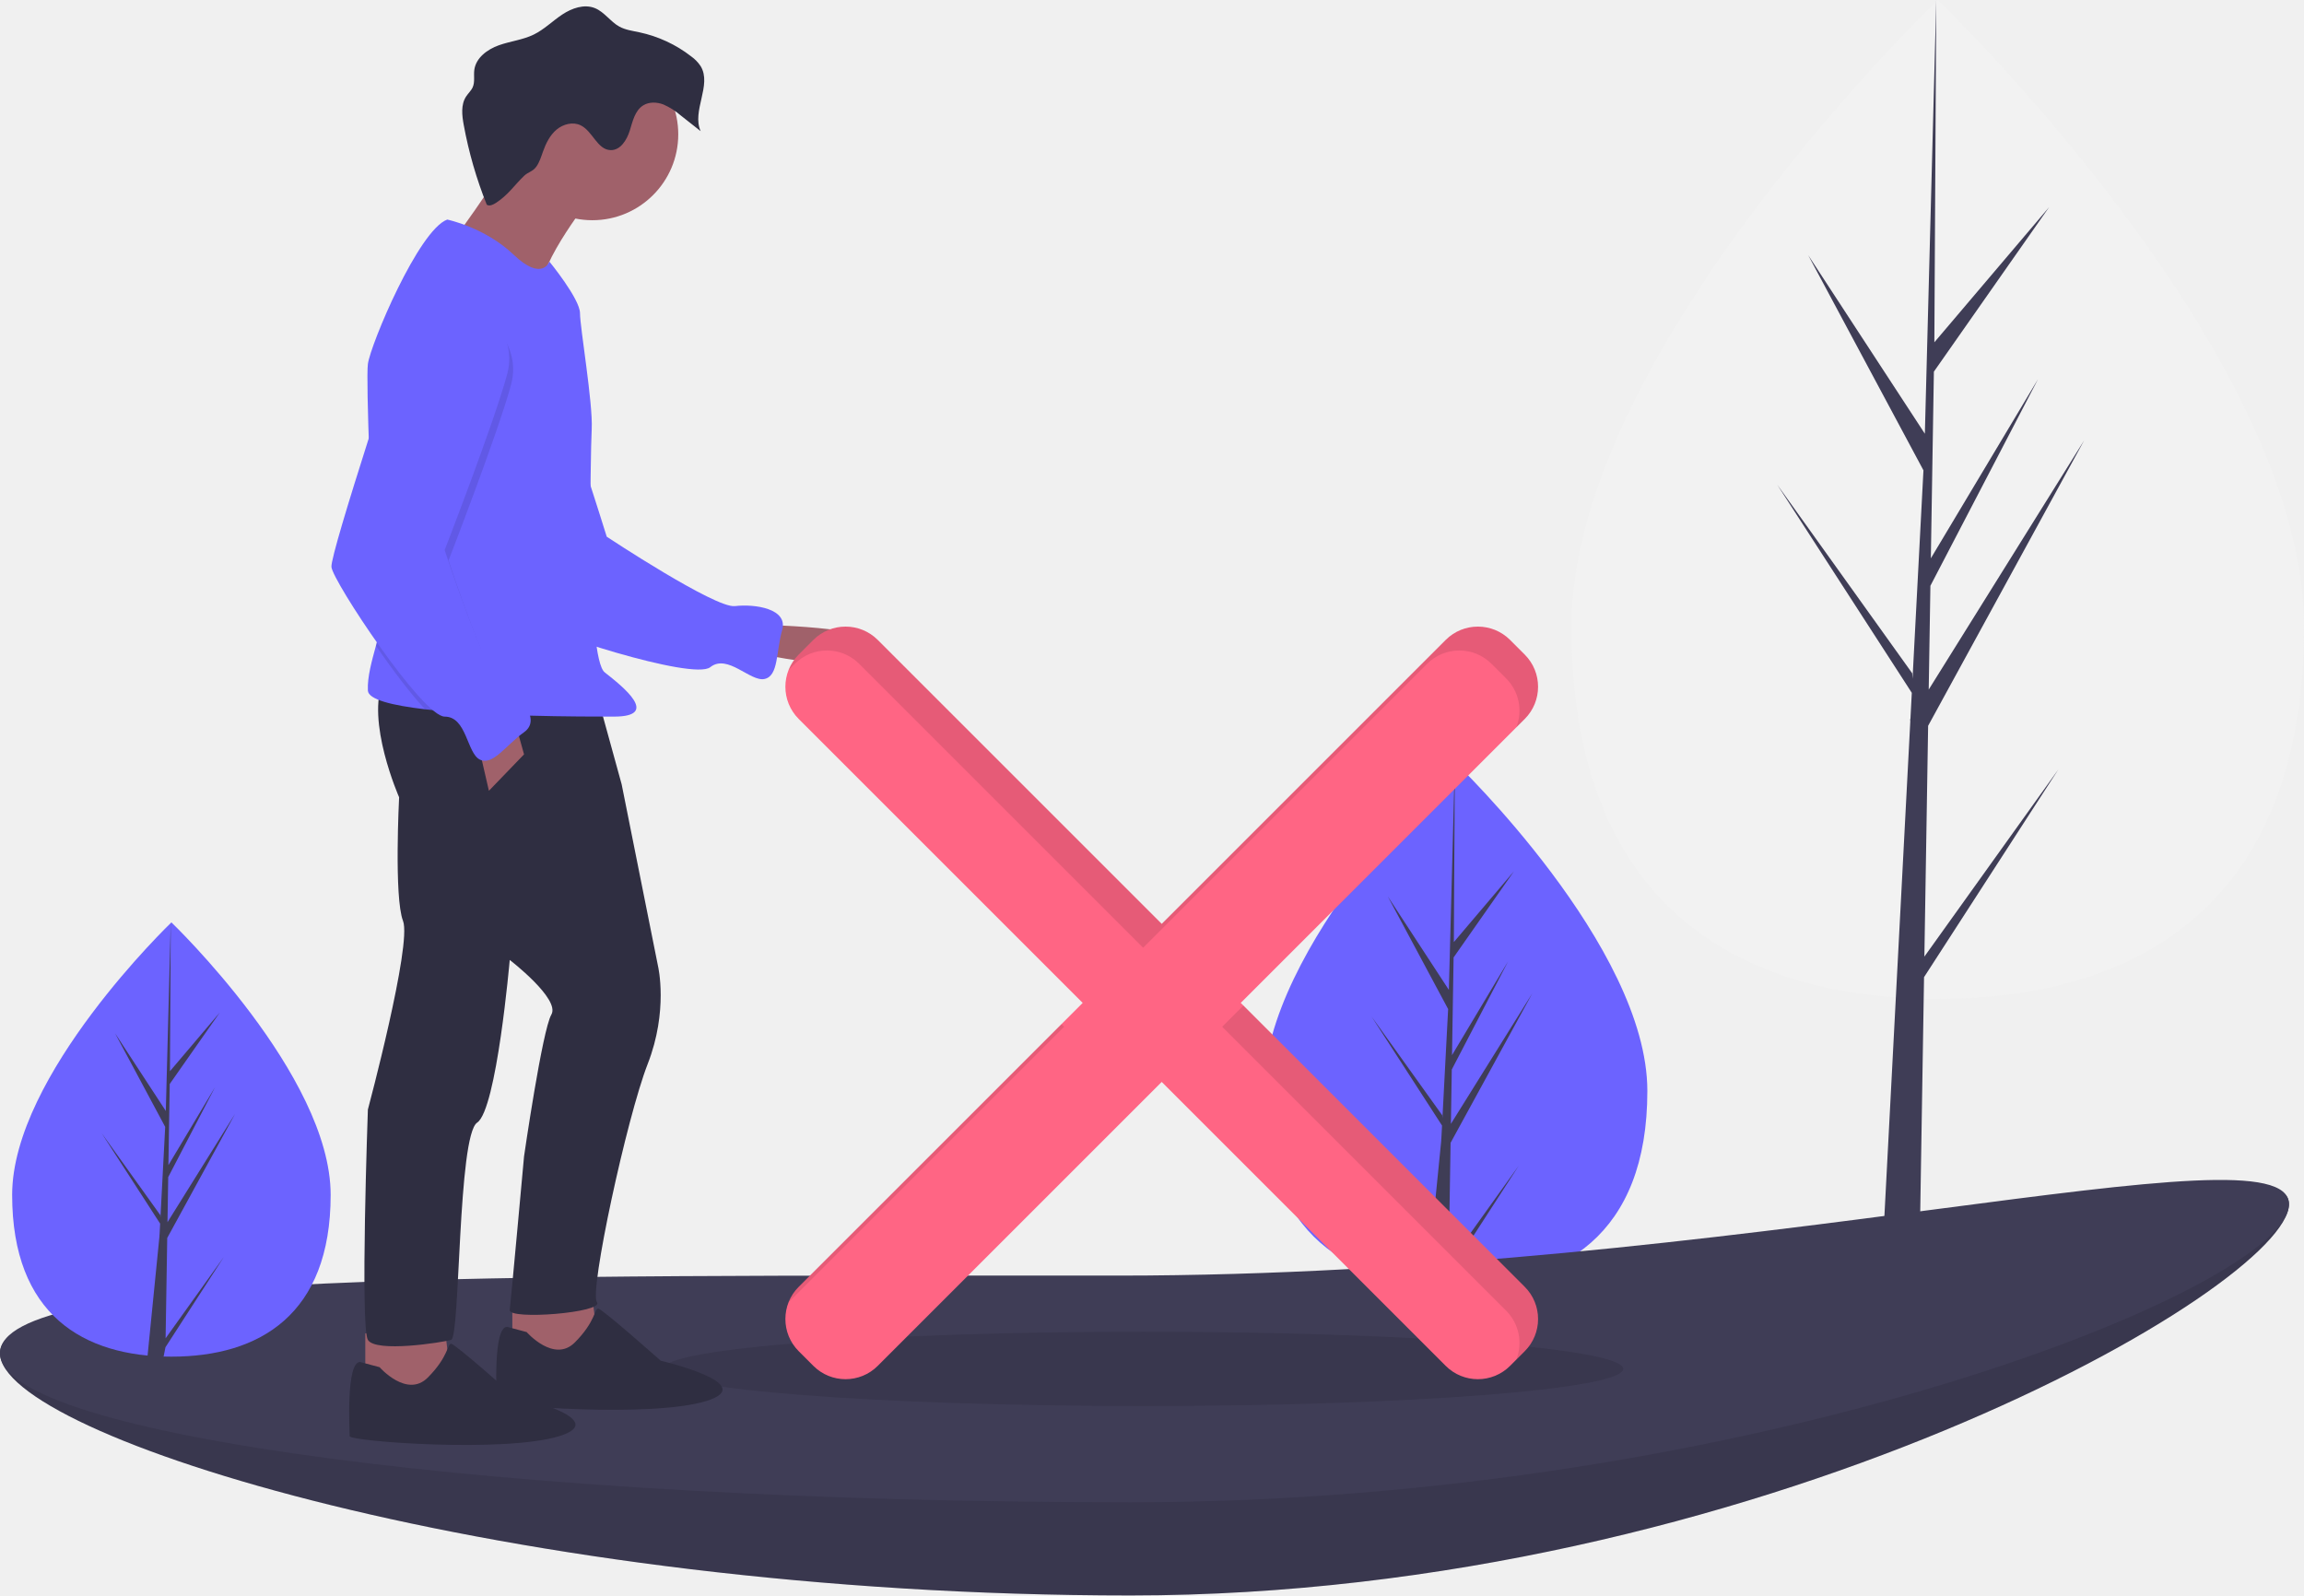
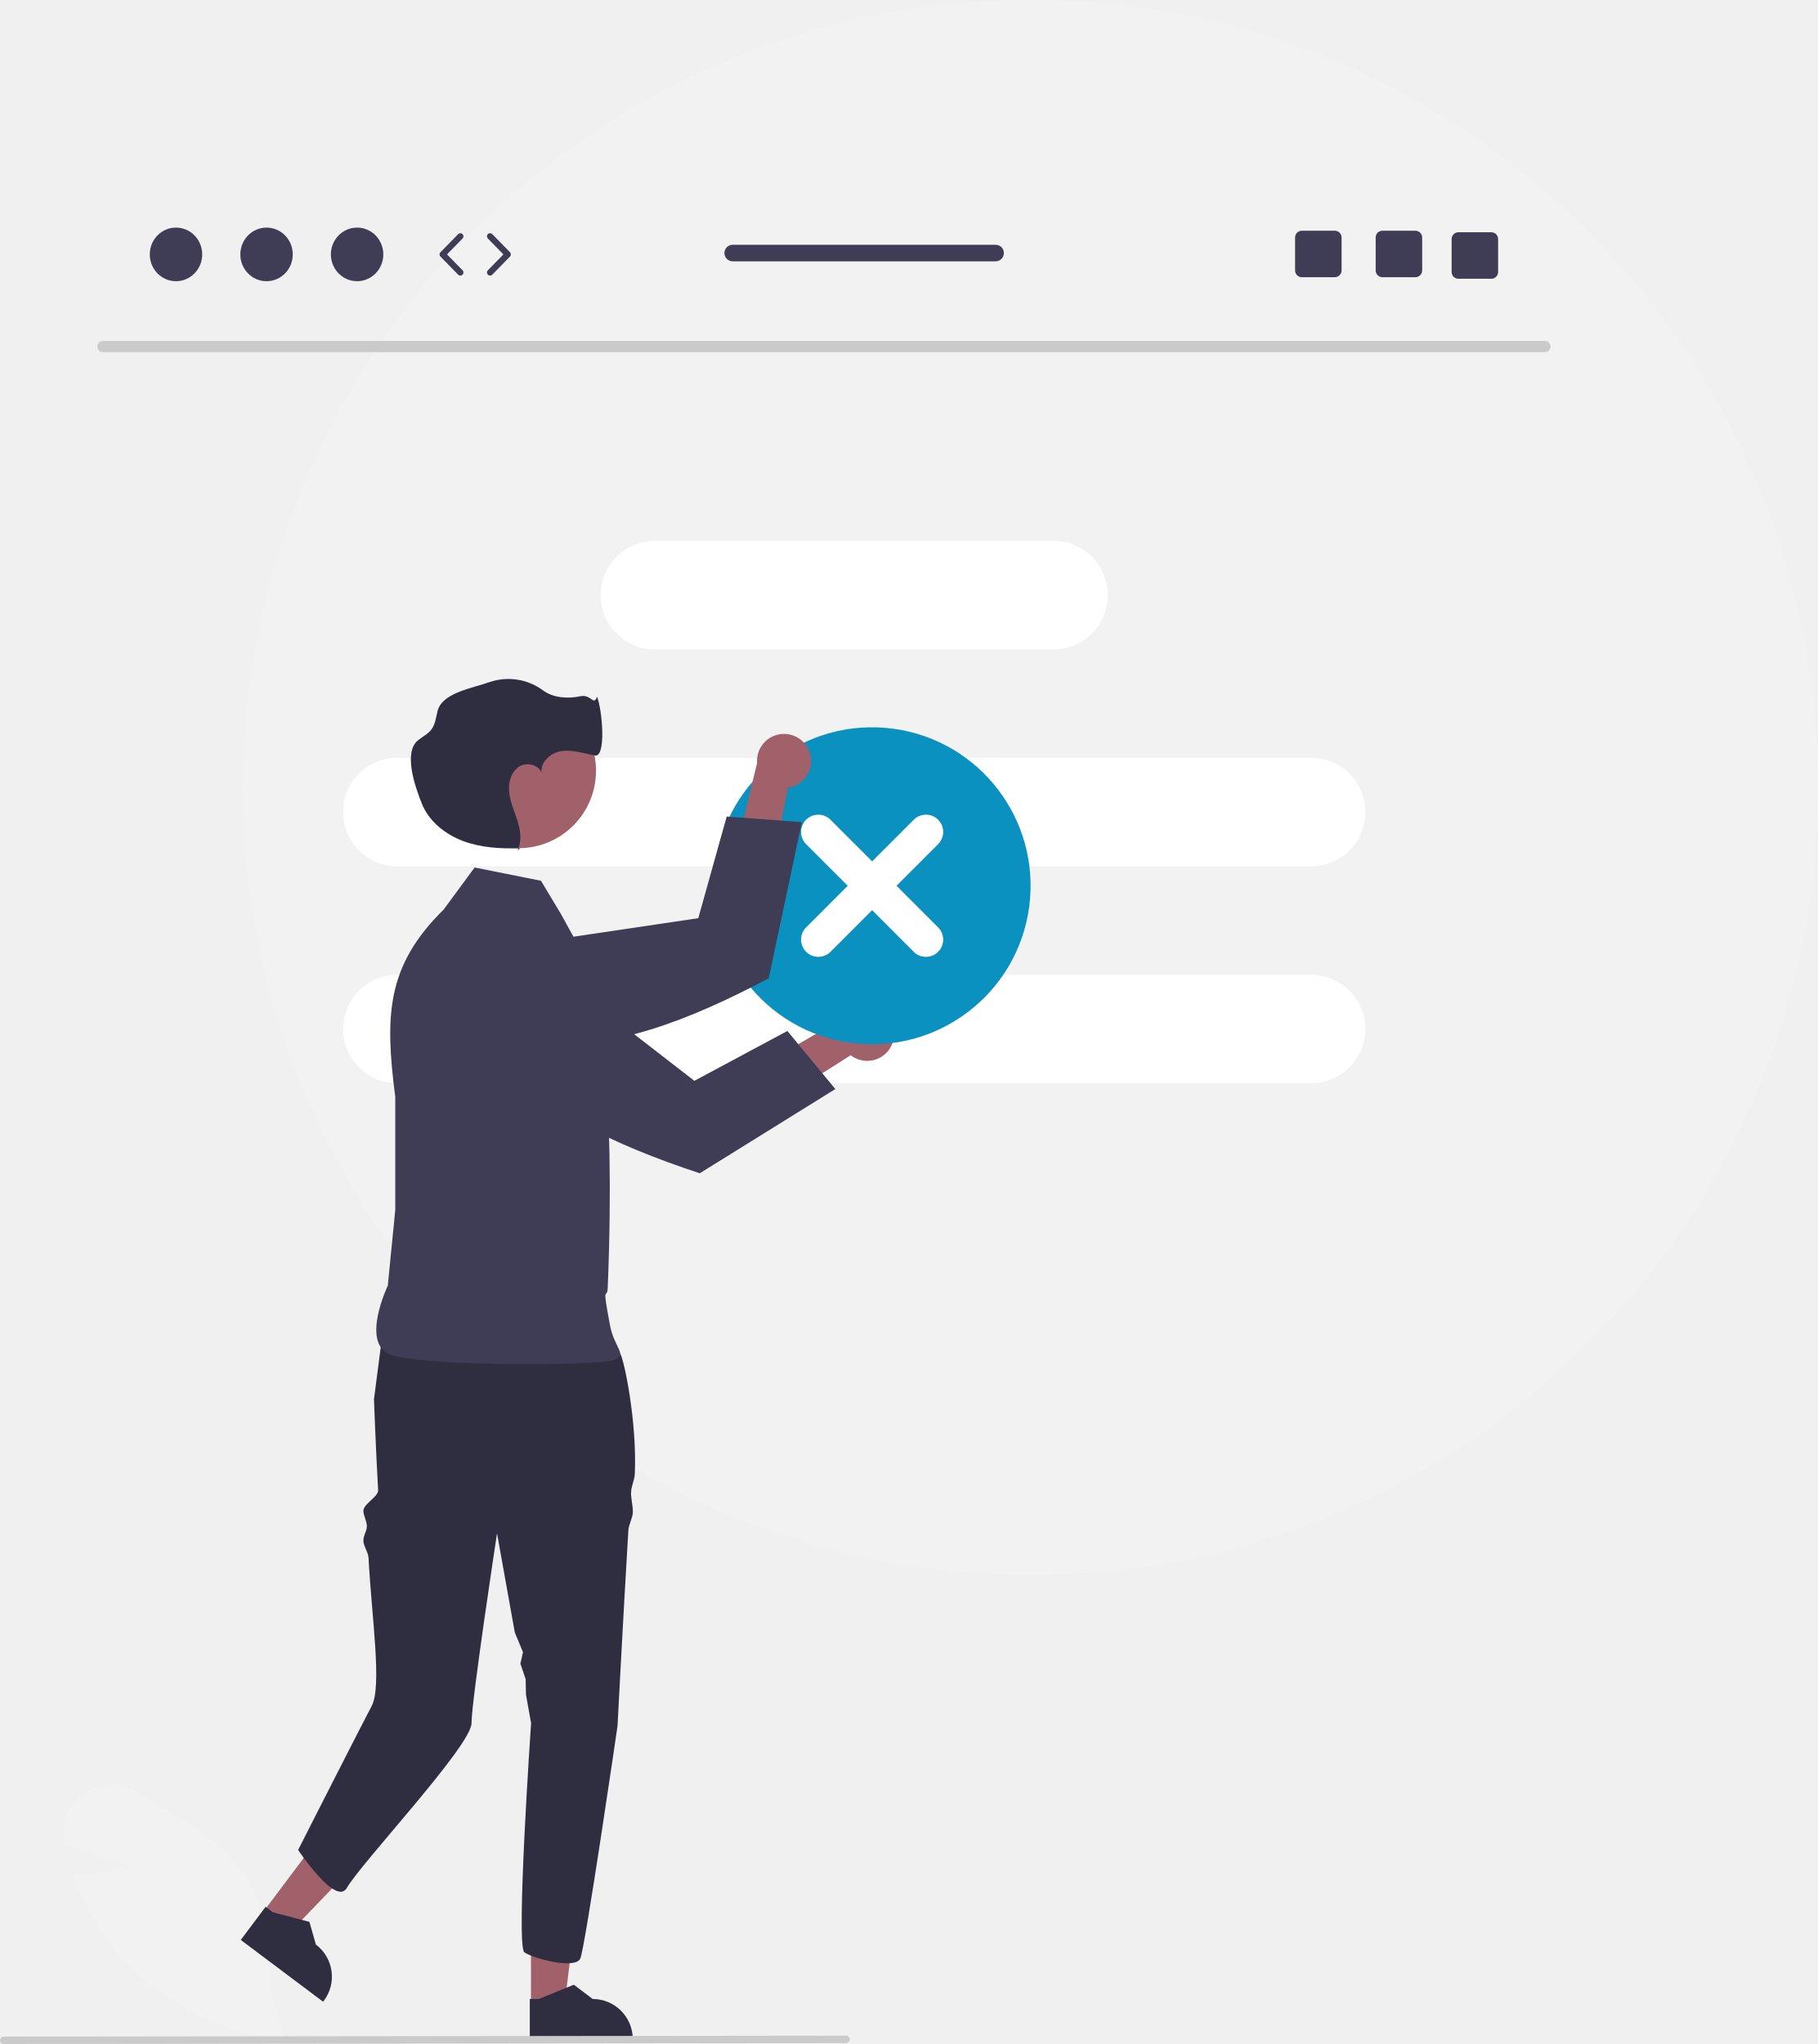
- <svg xmlns="http://www.w3.org/2000/svg" id="f4dfef0e-e963-4752-8b60-16883a06d9db" data-name="Layer 1" width="1080.049" height="748.002" viewBox="0 0 1080.049 748.002">
-   <path d="M832.208,587.468c0,67.693-40.242,91.329-89.884,91.329s-89.884-23.636-89.884-91.329,89.884-153.809,89.884-153.809S832.208,519.775,832.208,587.468Z" transform="translate(-59.97565 -75.99891)" fill="#6c63ff" />
-   <polygon points="679.994 535.79 718.305 465.702 680.138 526.903 680.552 501.43 706.956 450.722 680.662 494.688 681.406 448.873 709.68 408.504 681.523 441.669 681.988 357.66 679.191 464.109 650.56 420.284 678.845 473.092 676.166 524.259 676.087 522.901 642.948 476.597 675.986 527.699 675.651 534.098 675.591 534.195 675.619 534.72 668.823 603 677.902 603 678.992 597.484 711.949 546.507 679.074 592.443 679.994 535.79" fill="#3f3d56" />
-   <path d="M1140.024,369.813c0,129.31-76.873,174.461-171.701,174.461s-171.701-45.15-171.701-174.461S968.324,75.999,968.324,75.999,1140.024,240.502,1140.024,369.813Z" transform="translate(-59.97565 -75.99891)" fill="#f2f2f2" />
-   <polygon points="902.093 448.494 903.851 340.273 977.035 206.388 904.127 323.296 904.918 274.635 955.355 177.771 905.127 261.758 905.127 261.759 906.549 174.24 960.558 97.124 906.772 160.478 907.661 0 902.078 212.444 902.537 203.68 847.625 119.628 901.656 220.503 896.54 318.246 896.387 315.652 833.084 227.2 896.196 324.817 895.556 337.041 895.441 337.225 895.494 338.228 882.513 586.21 899.856 586.21 901.937 458.123 964.894 360.745 902.093 448.494" fill="#3f3d56" />
-   <path d="M1132.976,640.557c0,38.595-250.369,183.444-543.052,183.444S59.976,749.036,59.976,710.441s231.442,7.28,524.125,7.28S1132.976,601.962,1132.976,640.557Z" transform="translate(-59.97565 -75.99891)" fill="#3f3d56" />
-   <path d="M1132.976,640.557c0,38.595-250.369,183.444-543.052,183.444S59.976,749.036,59.976,710.441s231.442,7.28,524.125,7.28S1132.976,601.962,1132.976,640.557Z" transform="translate(-59.97565 -75.99891)" opacity="0.1" />
-   <path d="M1132.976,640.557c0,38.595-250.369,139.767-543.052,139.767S59.976,749.036,59.976,710.441,291.418,674.043,584.1,674.043,1132.976,601.962,1132.976,640.557Z" transform="translate(-59.97565 -75.99891)" fill="#3f3d56" />
-   <ellipse cx="535.878" cy="641.774" rx="225.044" ry="17.407" opacity="0.1" />
-   <path d="M417.574,368.965s65.883,1.22,53.683,12.811-57.953,0-57.953,0Z" transform="translate(-59.97565 -75.99891)" fill="#a0616a" />
-   <path d="M280.304,228.182s26.6-4.75,35.849,16.724,28.244,82.716,28.244,82.716,50.833,33.648,60.079,32.542,25.052,1.15,22.152,11.237-1.612,21.525-8.287,22.927-17.291-11.98-25.415-5.534-80.53-17.096-85.179-21.974-43.279-110.501-43.279-110.501S266.015,227.838,280.304,228.182Z" transform="translate(-59.97565 -75.99891)" fill="#6c63ff" />
-   <polygon points="277.379 605.607 280.429 631.228 254.808 637.939 240.167 631.228 240.167 608.657 277.379 605.607" fill="#a0616a" />
-   <polygon points="208.445 622.078 211.495 647.699 185.874 654.41 171.233 647.699 171.233 625.128 208.445 622.078" fill="#a0616a" />
-   <path d="M339.795,401.601l11.591,42.092L368.466,529.098s4.88,20.741-4.88,45.752S336.134,681.606,339.795,686.486s-41.482,8.54-40.872,3.66,6.71-71.984,6.71-71.984,8.54-59.173,12.811-66.493-19.521-25.621-19.521-25.621-6.1,70.154-15.251,76.254S275.741,702.957,271.471,704.177s-35.382,6.1-39.042,0,0-107.976,0-107.976,20.741-77.474,16.471-88.455-1.83-57.953-1.83-57.953-15.861-35.992-7.32-54.903Z" transform="translate(-59.97565 -75.99891)" fill="#2f2e41" />
-   <path d="M337.965,167.349s-25.621,31.722-24.401,45.752-40.262-25.621-40.262-25.621,29.892-40.262,29.892-48.803S337.965,167.349,337.965,167.349Z" transform="translate(-59.97565 -75.99891)" fill="#a0616a" />
-   <circle cx="277.684" cy="62.984" r="40.262" fill="#a0616a" />
-   <path d="M236.193,378.78c-1.824,6.796-4.087,14.5-3.764,20.991.207,4.203,11.365,6.96,26.793,8.766,14.305,1.678,32.283,2.532,48.626,2.971,17.16.464,32.502.464,39.878.464,21.961,0,4.27-14.031-4.27-20.741s-6.71-101.875-6.1-114.076-5.49-47.582-5.49-54.293-14.354-24.224-14.354-24.224-3.337,9.584-16.758-3.227-31.112-16.471-31.112-16.471c-13.421,4.88-35.992,58.563-37.212,67.714-.494,3.715-.085,22.742.744,44.465,1.202,31.752,3.3,69.287,4.746,73.271C239.06,367.531,237.797,372.802,236.193,378.78Z" transform="translate(-59.97565 -75.99891)" fill="#6c63ff" />
-   <polygon points="241.387 338.413 245.657 353.664 229.186 370.745 223.696 346.953 241.387 338.413" fill="#a0616a" />
-   <path d="M306.853,700.517s12.811,14.641,22.571,4.88,9.15-15.861,10.981-15.861,29.282,24.401,29.282,24.401,46.972,10.981,21.351,18.911-98.215,2.44-98.215,0-1.83-34.772,4.88-34.772Z" transform="translate(-59.97565 -75.99891)" fill="#2f2e41" />
-   <path d="M237.919,716.988s12.811,14.641,22.571,4.88,9.15-15.861,10.981-15.861,29.282,24.401,29.282,24.401,46.972,10.981,21.351,18.911-98.215,2.44-98.215,0-1.83-34.772,4.88-34.772Z" transform="translate(-59.97565 -75.99891)" fill="#2f2e41" />
-   <path d="M292.456,171.122c-1.301.84-2.994,1.692-4.296.854a194.661,194.661,0,0,1-10.803-37.403c-.822-4.495-1.393-9.492,1.104-13.319.985-1.509,2.403-2.744,3.124-4.395,1.093-2.501.373-5.396.736-8.102.76-5.667,6.118-9.62,11.505-11.537s11.238-2.512,16.373-5.027c4.876-2.389,8.781-6.35,13.303-9.356s10.313-5.061,15.348-3.03c4.454,1.797,7.229,6.337,11.439,8.649,2.857,1.569,6.173,2.005,9.362,2.679a59.922,59.922,0,0,1,24.34,11.308,17.673,17.673,0,0,1,4.43,4.566c5.403,8.895-4.271,20.989-.003,30.481l-9.227-7.281a32.131,32.131,0,0,0-8.24-5.237c-3.056-1.158-6.676-1.297-9.452.427-3.896,2.42-4.953,7.476-6.314,11.856s-4.37,9.237-8.956,9.125c-6.235-.153-8.416-8.855-14.012-11.61-3.648-1.796-8.24-.613-11.35,2.006-3.11,2.619-4.976,6.42-6.344,10.248-.855,2.393-1.658,5.09-3.177,7.163-1.675,2.287-3.818,2.471-5.608,4.179C301.082,162.812,298.218,167.399,292.456,171.122Z" transform="translate(-59.97565 -75.99891)" fill="#2f2e41" />
-   <path d="M236.193,378.78c7.583,10.999,16.129,22.345,23.029,29.757,14.305,1.678,32.283,2.532,48.626,2.971a38.527,38.527,0,0,0-10.755-9.907C289.162,396.721,270.251,338.768,270.251,338.768s23.181-59.783,29.282-82.354-17.691-35.382-17.691-35.382C270.861,211.881,251.95,233.232,251.95,233.232s-9.651,29.111-18.777,57.886c1.202,31.752,3.3,69.287,4.746,73.271C239.06,367.531,237.797,372.802,236.193,378.78Z" transform="translate(-59.97565 -75.99891)" opacity="0.1" />
-   <path d="M280.011,216.152s23.791,12.811,17.691,35.382-29.282,82.354-29.282,82.354,18.911,57.953,26.841,62.833,18.911,16.471,10.371,22.571-14.641,15.861-20.741,12.811-6.1-20.131-16.471-20.131-52.463-63.443-53.073-70.154,34.772-113.466,34.772-113.466S269.031,207.001,280.011,216.152Z" transform="translate(-59.97565 -75.99891)" fill="#6c63ff" />
-   <path d="M774.721,382.891l-6.863-6.863a21.345,21.345,0,0,0-30.186,0L604.557,509.143,471.442,376.028a21.345,21.345,0,0,0-30.186,0l-6.863,6.863a21.345,21.345,0,0,0,0,30.186L567.508,546.192,434.393,679.308a21.345,21.345,0,0,0,0,30.186l6.863,6.863a21.345,21.345,0,0,0,30.186,0L604.557,583.241,737.673,716.356a21.345,21.345,0,0,0,30.186,0l6.863-6.863a21.345,21.345,0,0,0,0-30.186L641.606,546.192,774.721,413.077A21.345,21.345,0,0,0,774.721,382.891Z" transform="translate(-59.97565 -75.99891)" fill="#ff6584" />
-   <path d="M429.643,686.545,558.805,557.382l-1.243-1.243L434.393,679.307A21.26,21.26,0,0,0,429.643,686.545Z" transform="translate(-59.97565 -75.99891)" opacity="0.1" />
-   <path d="M432.553,387.218a21.345,21.345,0,0,1,30.186,0L595.854,520.333,728.969,387.218a21.345,21.345,0,0,1,30.186,0l6.863,6.863a21.344,21.344,0,0,1,4.75,22.949l3.953-3.953a21.345,21.345,0,0,0,0-30.186l-6.863-6.863a21.345,21.345,0,0,0-30.186,0L604.557,509.143,471.442,376.028a21.345,21.345,0,0,0-30.186,0l-6.863,6.863a21.26,21.26,0,0,0-4.75,7.237Z" transform="translate(-59.97565 -75.99891)" opacity="0.1" />
-   <path d="M642.85,547.436l-9.947,9.947L766.018,690.498a21.344,21.344,0,0,1,4.75,22.949l3.953-3.953a21.345,21.345,0,0,0,0-30.186Z" transform="translate(-59.97565 -75.99891)" opacity="0.1" />
-   <path d="M214.976,636.191c0,56.222-33.423,75.852-74.652,75.852s-74.652-19.63-74.652-75.852,74.652-127.744,74.652-127.744S214.976,579.97,214.976,636.191Z" transform="translate(-59.97565 -75.99891)" fill="#6c63ff" />
-   <polygon points="78.393 580.392 110.212 522.181 78.513 573.011 78.857 551.854 100.786 509.739 78.948 546.255 79.566 508.204 103.048 474.675 79.663 502.221 80.049 432.448 77.726 520.858 53.947 484.46 77.438 528.318 75.214 570.815 75.148 569.687 47.625 531.23 75.064 573.672 74.786 578.987 74.736 579.067 74.759 579.503 69.115 636.212 76.656 636.212 77.561 631.631 104.933 589.293 77.629 627.444 78.393 580.392" fill="#3f3d56" />
+ <svg xmlns="http://www.w3.org/2000/svg" width="586.479" height="659.298" viewBox="0 0 586.479 659.298">
+   <circle cx="332.479" cy="254" r="254" fill="#f2f2f2" />
+   <path d="M498.464,113.588H33.171c-.998-.021-1.789-.847-1.768-1.845,.021-.968,.8-1.747,1.768-1.768H498.464c.998,.021,1.789,.847,1.768,1.845-.021,.968-.8,1.747-1.768,1.768Z" fill="#cacaca" />
+   <rect x="193.774" y="174.473" width="163.611" height="34.986" rx="17.493" ry="17.493" fill="#fff" />
+   <path d="M128.175,244.445H422.985c9.661,0,17.493,7.832,17.493,17.493h0c0,9.661-7.832,17.493-17.493,17.493H128.175c-9.661,0-17.493-7.832-17.493-17.493h0c0-9.661,7.832-17.493,17.493-17.493Z" fill="#fff" />
+   <path d="M128.175,314.418H422.985c9.661,0,17.493,7.832,17.493,17.493h0c0,9.661-7.832,17.493-17.493,17.493H128.175c-9.661,0-17.493-7.832-17.493-17.493h0c0-9.661,7.832-17.493,17.493-17.493Z" fill="#fff" />
+   <path d="M91.641,657.759l-.694-.068c-23.541-2.429-44.821-15.089-58.188-34.618-3.661-5.442-6.623-11.323-8.815-17.504l-.211-.59,.624-.05c7.447-.599,15.097-1.863,18.496-2.464l-21.915-7.425-.136-.65c-1.299-6.104,1.246-12.385,6.428-15.862,5.196-3.644,12.087-3.761,17.404-.294,2.386,1.524,4.882,3.033,7.295,4.494,8.293,5.016,16.869,10.203,23.298,17.301,9.75,10.978,14.023,25.77,11.63,40.256l4.783,17.476Z" fill="#f2f2f2" />
+   <polygon points="171.3 646.861 182.1 646.86 187.239 605.198 171.297 605.199 171.3 646.861" fill="#a0616a" />
+   <path d="M170.919,658.128l33.214-.001v-.42c-0-7.14-5.788-12.927-12.928-12.928h-.001l-6.067-4.603-11.32,4.603-2.899,0,.001,13.348Z" fill="#2f2e41" />
+   <polygon points="84.741 616.945 93.38 623.426 122.493 593.185 109.741 583.619 84.741 616.945" fill="#a0616a" />
+   <path d="M77.674,625.73l26.569,19.932,.252-.336c4.284-5.711,3.128-13.814-2.583-18.099l-.001-0-2.091-7.323-11.817-3.111-2.319-1.74-8.01,10.678Z" fill="#2f2e41" />
+   <path d="M120.645,451.353s.596,16.264,1.348,29.307c.123,2.139-4.888,4.463-4.758,6.79,.086,1.544,1.028,3.045,1.116,4.655,.092,1.699-1.208,3.203-1.116,4.96,.091,1.717,1.574,3.685,1.664,5.442,.963,18.909,4.455,41.546,.958,47.874-1.723,3.119-23.685,46.324-23.685,46.324,0,0,12.237,18.355,15.733,12.237,4.618-8.081,40.206-45.887,40.206-53.107,0-7.211,8.233-61.253,8.233-61.253l5.741,31.982,2.632,6.337-.827,3.72,1.701,5.02,.092,4.968,1.656,9.226s-4.982,71.882-2.176,73.883c2.814,2.01,16.441,5.62,18.049,2.01,1.6-3.61,12.011-75.019,12.011-75.019,0,0,1.678-32.724,3.496-63.141,.105-1.766,1.346-3.898,1.442-5.638,.114-2.019-.673-4.641-.568-6.599,.114-2.246,1.11-3.828,1.206-5.979,.743-16.616-3.428-36.849-4.756-38.842-4.012-6.013-7.622-10.821-7.622-10.821,0,0-54.036-17.754-68.475,.286l-3.302,25.376Z" fill="#2f2e41" />
+   <path d="M174.538,284.104l-21.421-4.284-9.996,13.567h0c-18.653,18.341-18.934,34.528-15.604,60.474v36.416l-2.41,24.412s-8.532,17.845,.268,22,66.599,3.801,72.117,2.142,.735-3.695-.714-11.425c-2.722-14.519-.901-7.516-.714-12.138,2.686-66.314-3.57-93.538-4.205-100.694l-10.894-19.759-6.426-10.71Z" fill="#3f3d56" />
+   <path d="M287.439,337.571c-2.232,4.23-7.471,5.849-11.701,3.617-.451-.238-.88-.515-1.282-.829l-46.26,29.373,.133-15.992,44.938-26.078c3.201-3.589,8.705-3.903,12.294-.702,3.003,2.678,3.78,7.066,1.878,10.612Z" fill="#a0616a" />
+   <path d="M157.625,302.624l-5.267-.558c-4.866-.505-9.641,1.579-12.579,5.491-1.125,1.483-1.934,3.183-2.375,4.992l-.003,.014c-1.321,5.445,.751,11.152,5.258,14.481l18.19,13.411c12.765,17.249,36.757,28.693,64.898,37.99l43.743-27.167-15.472-18.738-30.003,16.08-44.598-34.524-.026-.021-16.974-10.936-4.792-.515Z" fill="#3f3d56" />
+   <circle cx="167.3" cy="248.605" r="24.98" fill="#a0616a" />
+   <path d="M167.877,273.59c-.201,.007-.403,.011-.605,.017-.086,.224-.179,.446-.287,.664l.892-.68Z" fill="#2f2e41" />
+   <path d="M174.732,249.298c.039,.246,.099,.488,.179,.724-.033-.247-.093-.49-.179-.724Z" fill="#2f2e41" />
+   <path d="M192.599,224.694c-1.028,3.193-1.946-.857-5.328-.129-4.069,.876-8.804,.575-12.136-1.919-4.965-3.643-11.399-4.623-17.223-2.625-5.702,2.017-15.253,3.439-16.739,9.302-.516,2.038-.722,4.249-1.973,5.938-1.094,1.477-2.822,2.319-4.266,3.455-4.877,3.837-1.15,14.74,1.159,20.5,2.308,5.761,7.604,9.957,13.425,12.107,5.633,2.08,11.746,2.447,17.755,2.283,1.045-2.711,.594-5.841-.269-8.651-.934-3.042-2.316-5.978-2.706-9.136s.466-6.745,3.114-8.51c2.434-1.622,6.395-.634,7.321,1.988-.54-3.278,2.781-6.451,6.205-7.009,3.677-.599,7.353,.728,11.019,1.389s2.365-14.773,.642-18.984Z" fill="#2f2e41" />
+   <circle cx="281.358" cy="285.711" r="51.12" transform="translate(-26.58509 542.5448) rotate(-85.26884)" fill="#0a91bf" />
+   <path d="M294.787,264.411l-13.428,13.428-13.428-13.428c-2.174-2.174-5.698-2.174-7.872,0s-2.174,5.698,0,7.872l13.428,13.428-13.428,13.428c-2.172,2.176-2.168,5.7,.007,7.872,2.173,2.169,5.692,2.169,7.864-0l13.428-13.428,13.428,13.428c2.176,2.172,5.7,2.168,7.872-.007,2.169-2.173,2.169-5.691,0-7.864l-13.428-13.428,13.428-13.428c2.174-2.174,2.174-5.698,0-7.872s-5.698-2.174-7.872,0h0Z" fill="#fff" />
+   <path d="M261.214,242.744c1.507,4.539-.952,9.441-5.491,10.948-.484,.161-.981,.278-1.486,.351l-10.831,53.717-11.448-11.168,12.293-50.482c-.374-4.794,3.21-8.984,8.005-9.358,4.012-.313,7.715,2.164,8.958,5.991Z" fill="#a0616a" />
+   <path d="M146.125,312.225l-4.049,3.414c-3.733,3.162-5.535,8.05-4.746,12.879,.291,1.839,.958,3.599,1.958,5.169l.008,.012c3.015,4.723,8.567,7.179,14.09,6.231l22.271-3.842c21.285,2.73,46.152-6.66,72.343-20.531l10.68-50.373-24.233-1.808-9.168,32.783-55.788,8.281-.033,.004-19.643,4.678-3.689,3.101Z" fill="#3f3d56" />
+   <path d="M272.937,658.99l-271.75,.307c-.658-.002-1.189-.537-1.187-1.195,.002-.655,.532-1.185,1.187-1.187l271.75-.307c.658,.002,1.189,.537,1.187,1.195-.002,.655-.532,1.185-1.187,1.187Z" fill="#cacaca" />
+   <g>
+     <ellipse cx="56.777" cy="82.058" rx="8.457" ry="8.645" fill="#3f3d56" />
+     <ellipse cx="85.991" cy="82.058" rx="8.457" ry="8.645" fill="#3f3d56" />
+     <ellipse cx="115.204" cy="82.058" rx="8.457" ry="8.645" fill="#3f3d56" />
+     <path d="M148.516,88.891c-.26,0-.519-.101-.715-.301l-5.706-5.833c-.38-.389-.38-1.01,0-1.398l5.706-5.833c.387-.395,1.021-.401,1.414-.016,.395,.386,.402,1.02,.016,1.414l-5.022,5.133,5.022,5.134c.386,.395,.379,1.028-.016,1.414-.194,.19-.447,.285-.699,.285Z" fill="#3f3d56" />
+     <path d="M158.104,88.891c-.252,0-.505-.095-.699-.285-.395-.386-.402-1.019-.016-1.414l5.021-5.134-5.021-5.133c-.386-.395-.379-1.028,.016-1.414,.394-.387,1.028-.379,1.414,.016l5.706,5.833c.38,.389,.38,1.01,0,1.398l-5.706,5.833c-.196,.2-.455,.301-.715,.301Z" fill="#3f3d56" />
+     <path d="M456.614,74.414h-10.61c-1.21,0-2.19,.98-2.19,2.19v10.62c0,1.21,.98,2.19,2.19,2.19h10.61c1.21,0,2.2-.98,2.2-2.19v-10.62c0-1.21-.99-2.19-2.2-2.19Z" fill="#3f3d56" />
+     <path d="M430.614,74.414h-10.61c-1.21,0-2.19,.98-2.19,2.19v10.62c0,1.21,.98,2.19,2.19,2.19h10.61c1.21,0,2.2-.98,2.2-2.19v-10.62c0-1.21-.99-2.19-2.2-2.19Z" fill="#3f3d56" />
+     <path d="M481.114,74.914h-10.61c-1.21,0-2.19,.98-2.19,2.19v10.62c0,1.21,.98,2.19,2.19,2.19h10.61c1.21,0,2.2-.98,2.2-2.19v-10.62c0-1.21-.99-2.19-2.2-2.19Z" fill="#3f3d56" />
+     <path d="M321.192,78.954h-84.81c-1.48,0-2.67,1.2-2.67,2.67s1.19,2.67,2.67,2.67h84.81c1.47,0,2.67-1.2,2.67-2.67s-1.2-2.67-2.67-2.67Z" fill="#3f3d56" />
+   </g>
</svg>
